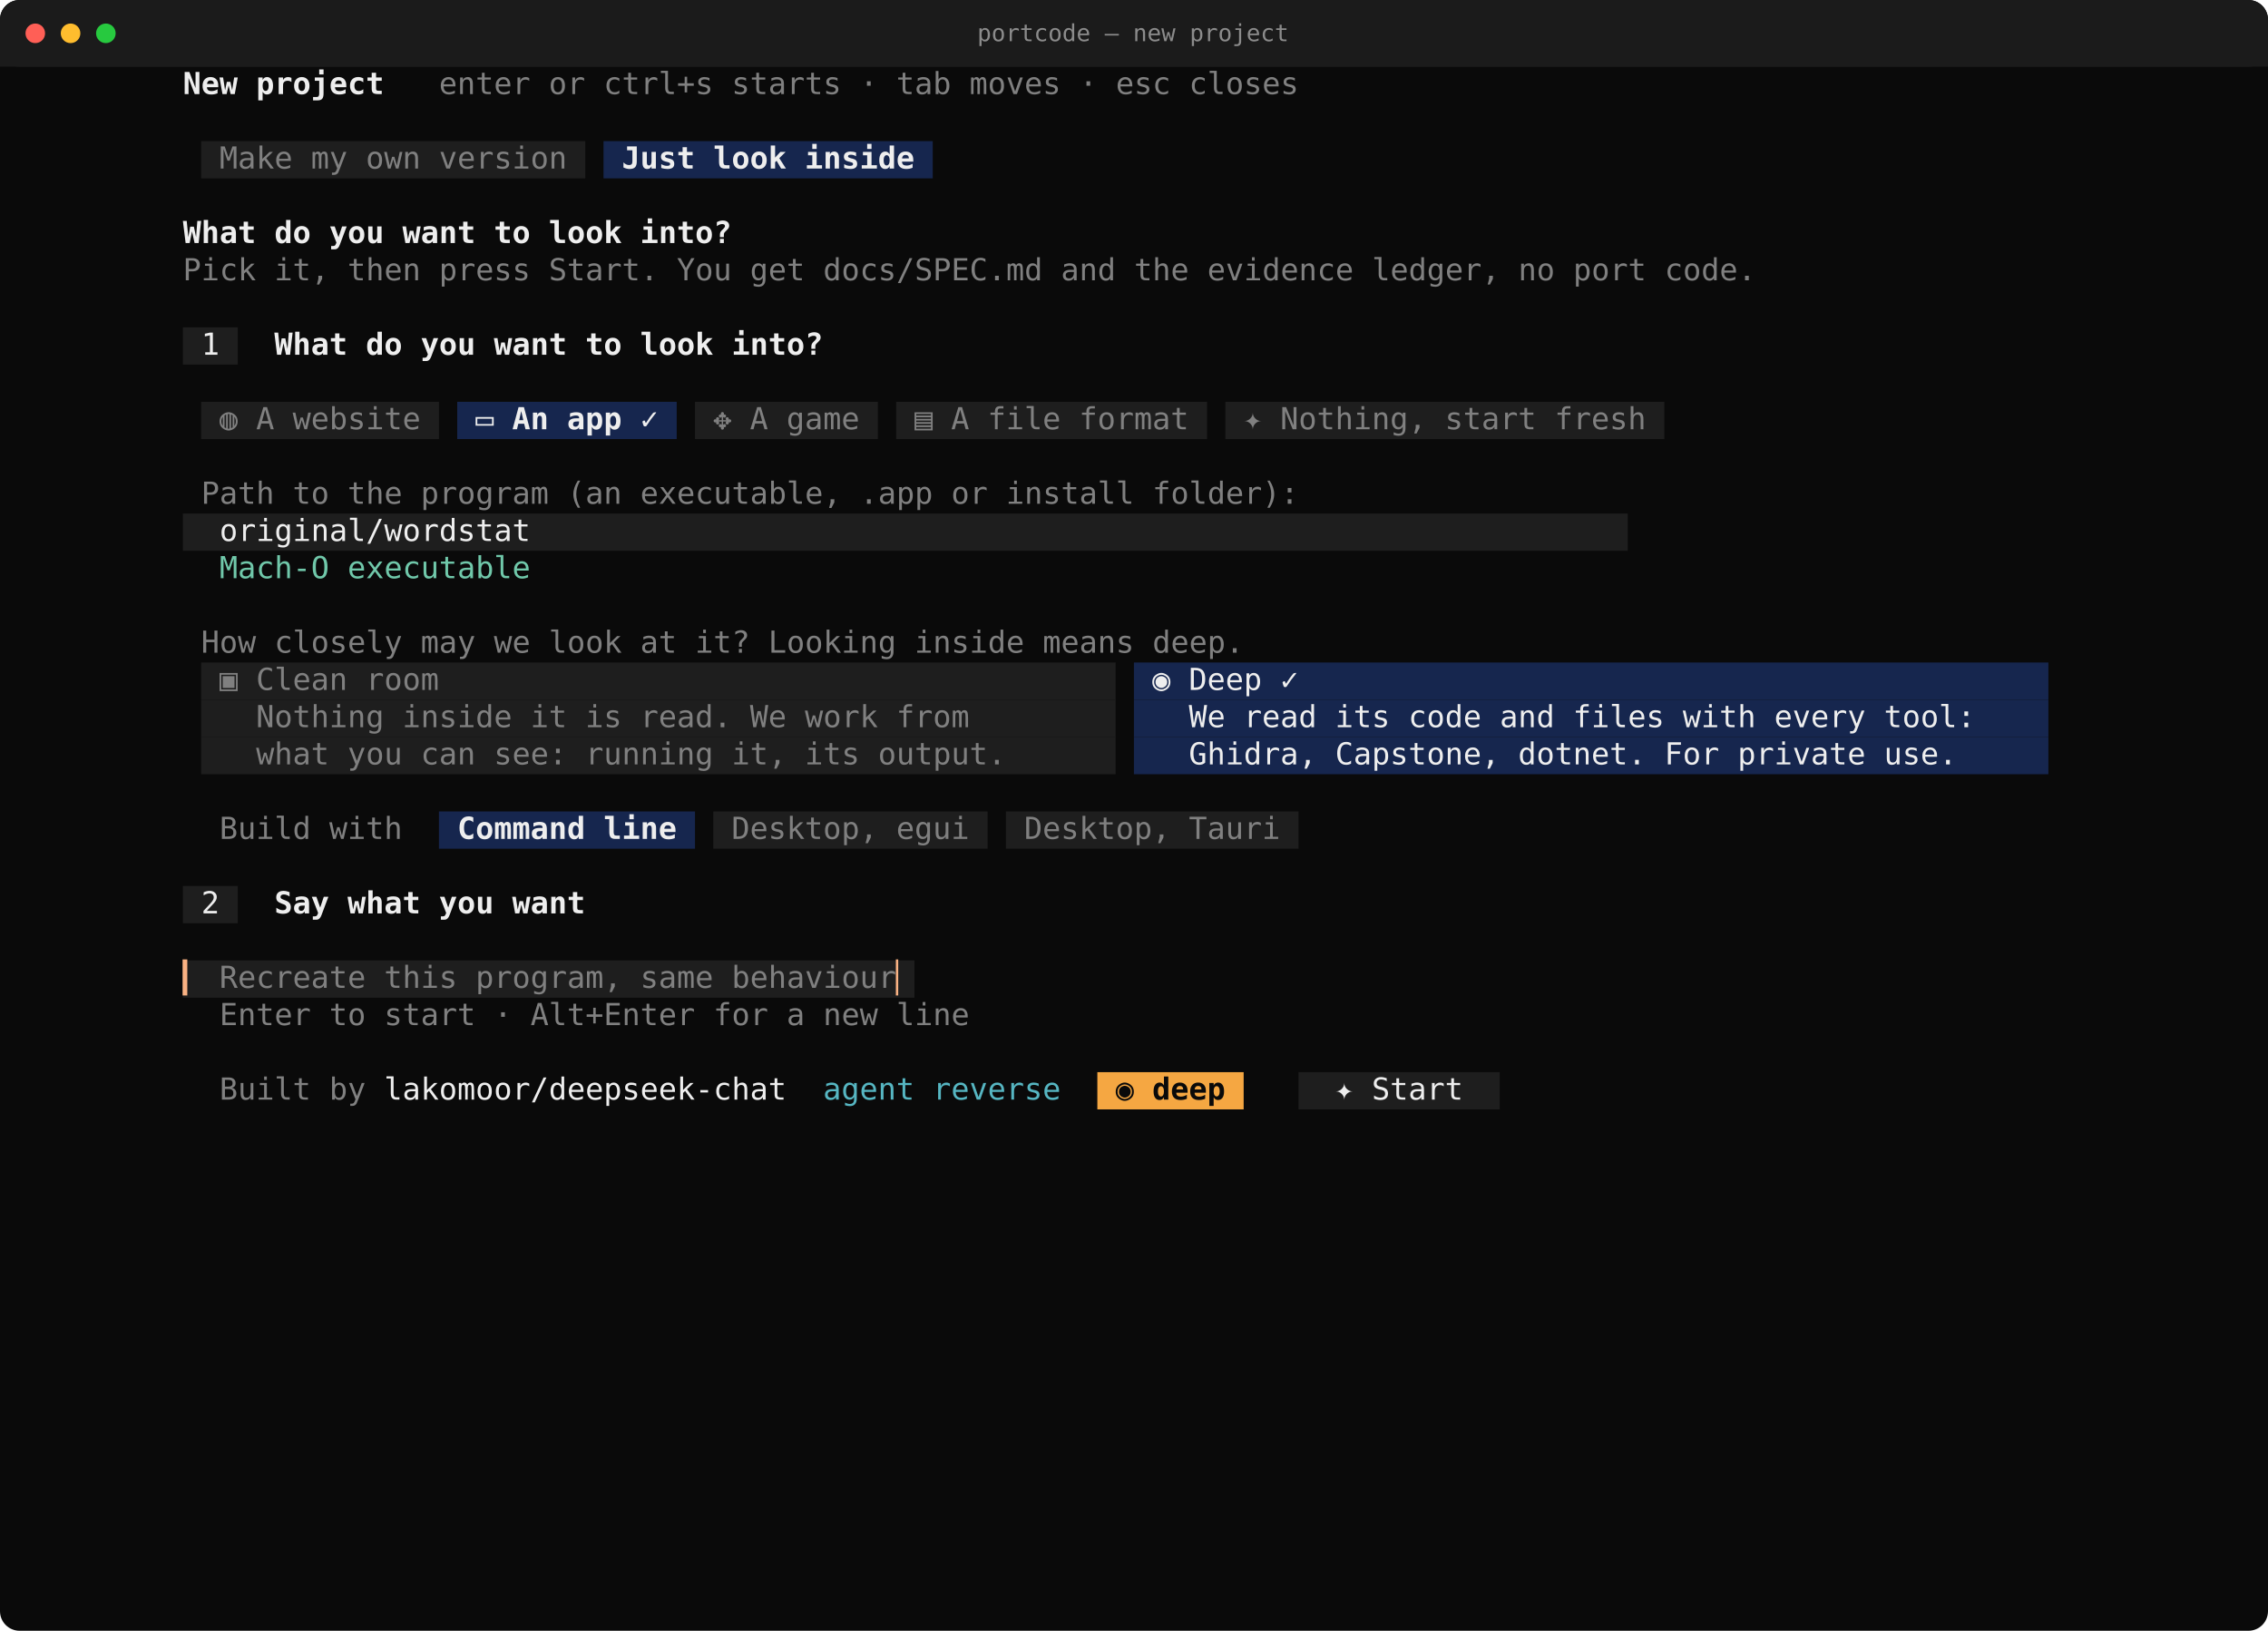
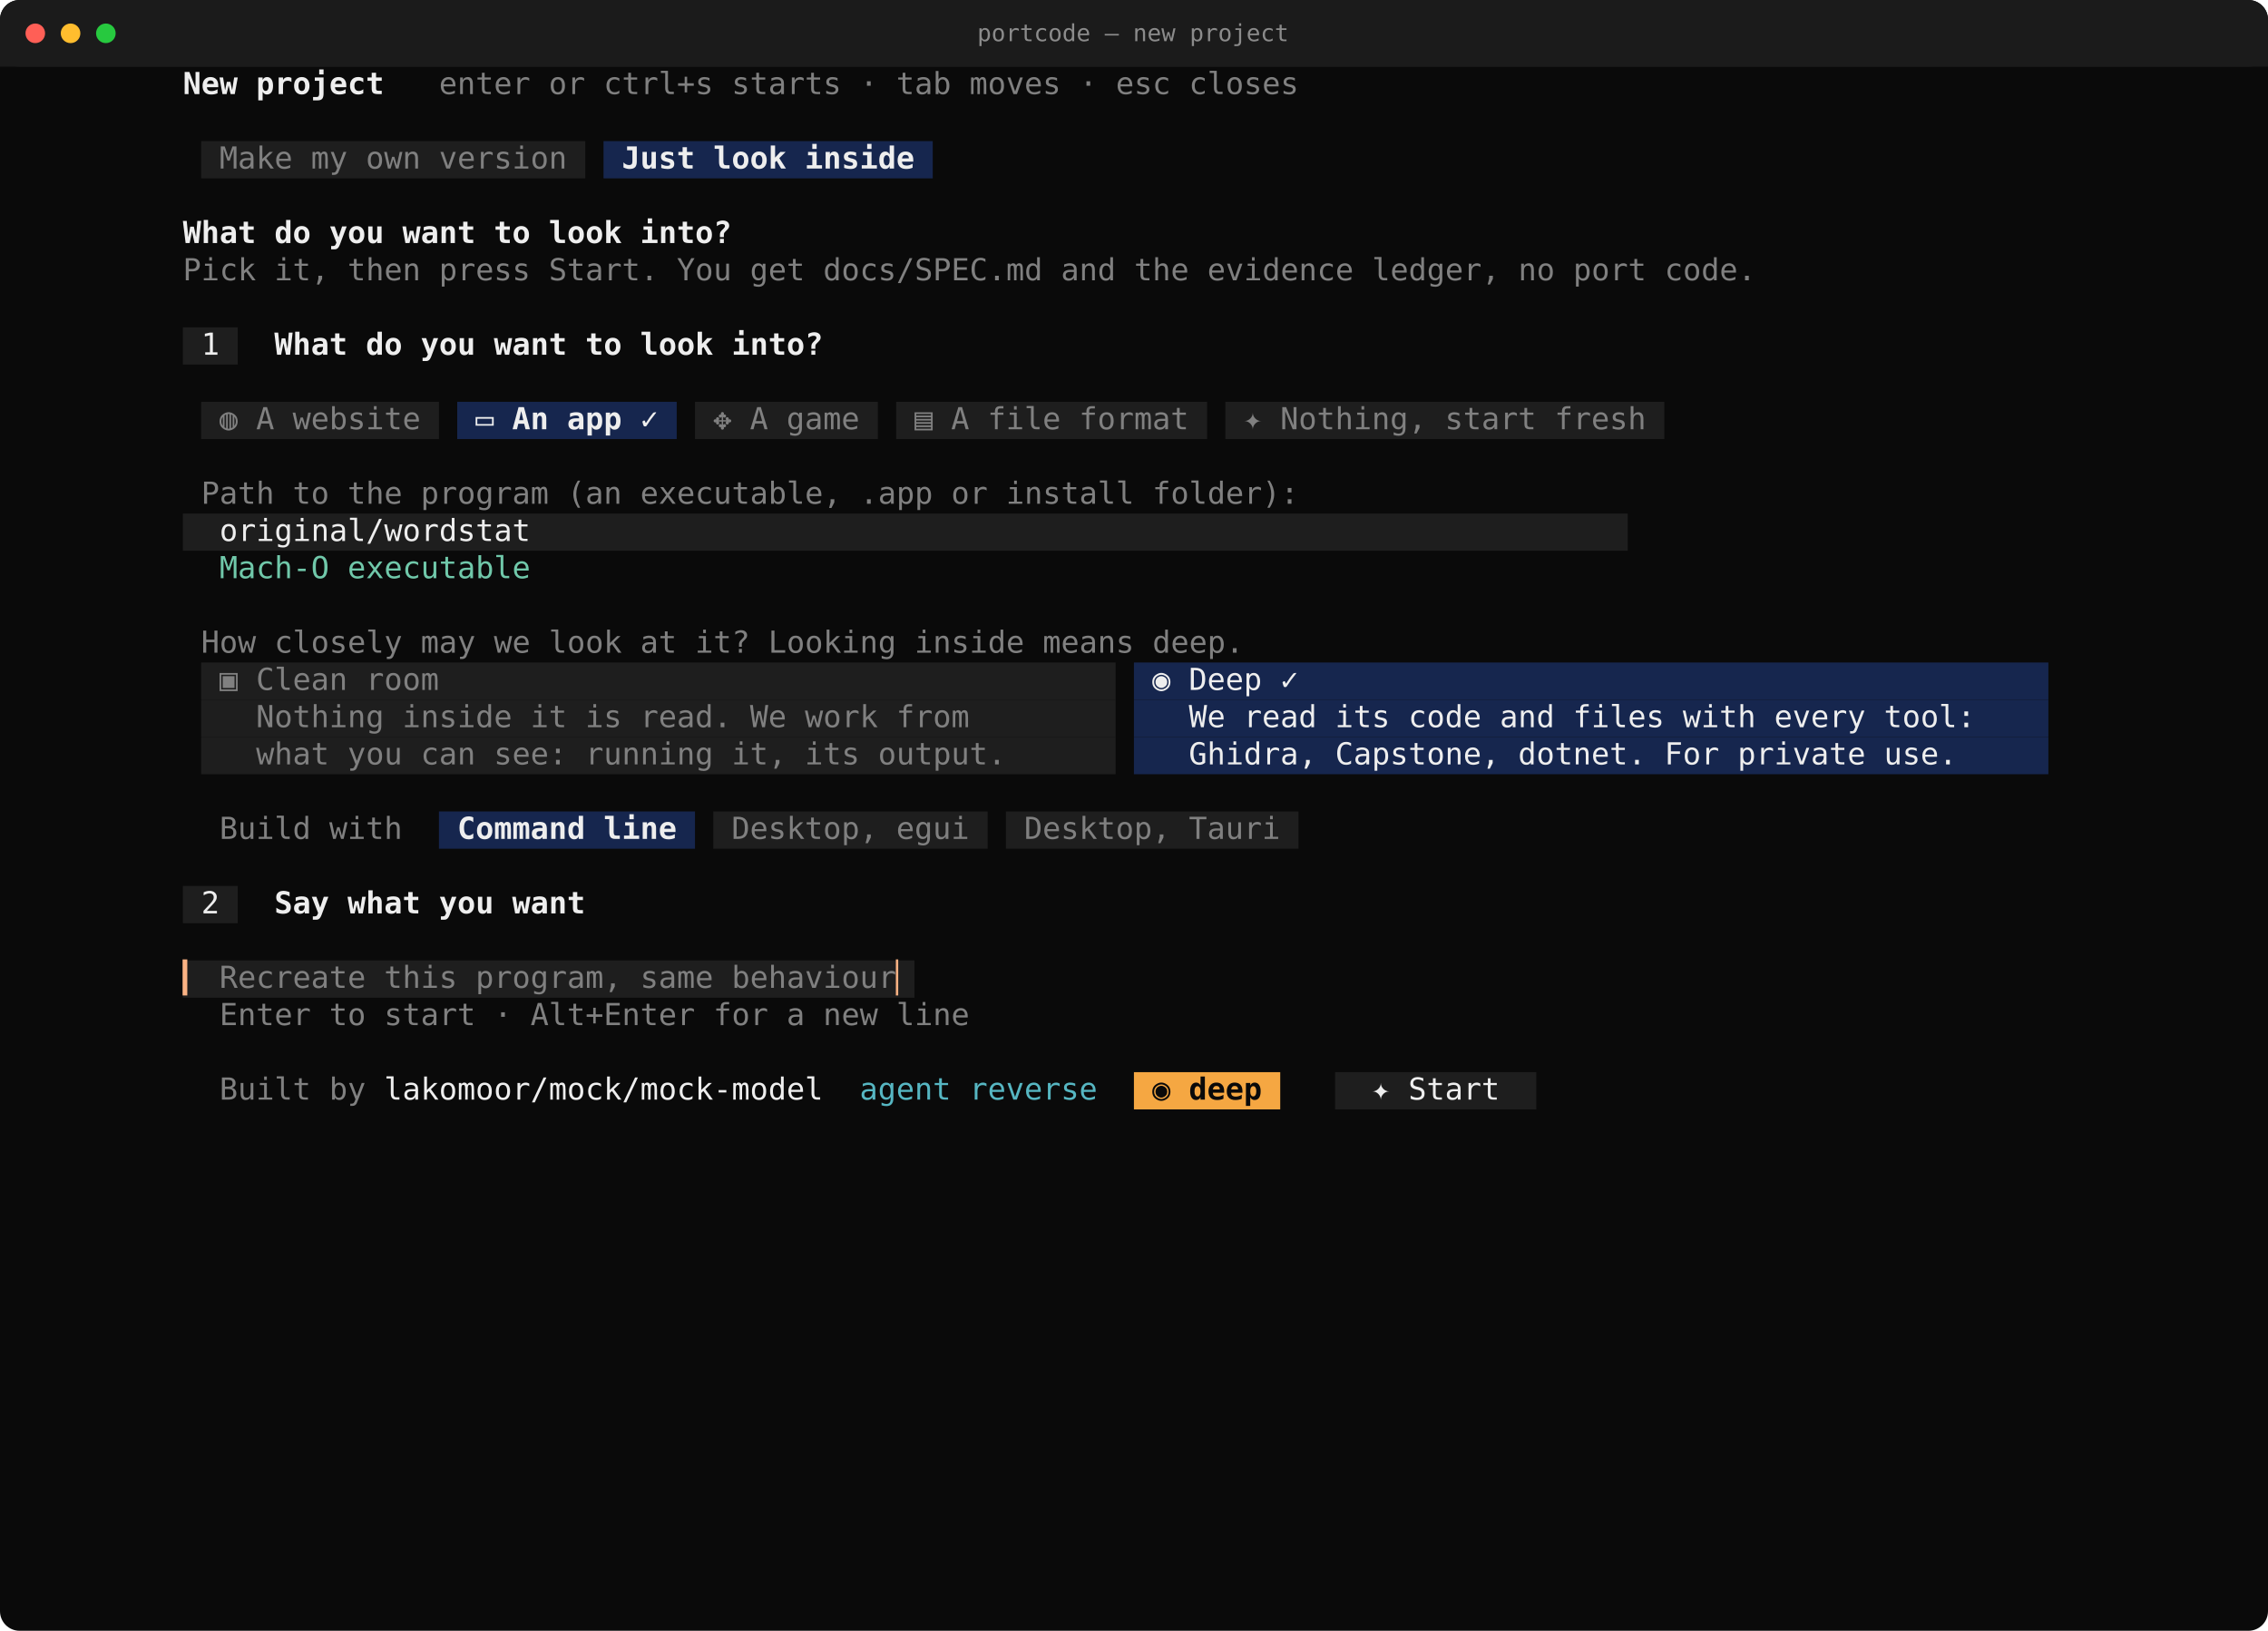
<svg xmlns="http://www.w3.org/2000/svg" width="1157" height="832" viewBox="0 0 1157 832" role="img" aria-label="portcode — new project">
  <rect width="1157" height="832" rx="10" fill="#0a0a0a" />
  <rect width="1157" height="34" rx="10" fill="#1b1b1b" />
  <rect y="24" width="1157" height="10" fill="#1b1b1b" />
  <circle cx="18" cy="17" r="5" fill="#ff5f56" />
  <circle cx="36" cy="17" r="5" fill="#ffbd2e" />
  <circle cx="54" cy="17" r="5" fill="#27c93f" />
  <text x="578" y="21" fill="#8b8b8b" font-family="ui-monospace,Menlo,monospace" font-size="12" text-anchor="middle">portcode — new project</text>
  <rect x="102.63" y="72.00" width="195.93" height="19" fill="#1e1e1e" />
  <rect x="307.89" y="72.00" width="167.94" height="19" fill="#16264e" />
  <rect x="93.30" y="167.00" width="27.99" height="19" fill="#1e1e1e" />
  <rect x="102.63" y="205.00" width="121.29" height="19" fill="#1e1e1e" />
  <rect x="233.25" y="205.00" width="111.96" height="19" fill="#16264e" />
  <rect x="354.54" y="205.00" width="93.30" height="19" fill="#1e1e1e" />
  <rect x="457.17" y="205.00" width="158.61" height="19" fill="#1e1e1e" />
  <rect x="625.11" y="205.00" width="223.92" height="19" fill="#1e1e1e" />
  <rect x="93.30" y="262.00" width="737.07" height="19" fill="#1e1e1e" />
  <rect x="102.63" y="338.00" width="466.50" height="19" fill="#1e1e1e" />
  <rect x="578.46" y="338.00" width="466.50" height="19" fill="#16264e" />
  <rect x="102.63" y="357.00" width="466.50" height="19" fill="#1e1e1e" />
  <rect x="578.46" y="357.00" width="466.50" height="19" fill="#16264e" />
  <rect x="102.63" y="376.00" width="466.50" height="19" fill="#1e1e1e" />
  <rect x="578.46" y="376.00" width="466.50" height="19" fill="#16264e" />
  <rect x="223.92" y="414.00" width="130.62" height="19" fill="#16264e" />
  <rect x="363.87" y="414.00" width="139.95" height="19" fill="#1e1e1e" />
  <rect x="513.15" y="414.00" width="149.28" height="19" fill="#1e1e1e" />
  <rect x="93.30" y="452.00" width="27.99" height="19" fill="#1e1e1e" />
  <rect x="93.30" y="490.00" width="373.20" height="19" fill="#1e1e1e" />
-   <rect x="559.80" y="547.00" width="74.64" height="19" fill="#f5a742" />
-   <rect x="662.43" y="547.00" width="102.63" height="19" fill="#1e1e1e" />
+   <rect x="578.46" y="547.00" width="74.64" height="19" fill="#f5a742" />
+   <rect x="681.09" y="547.00" width="102.63" height="19" fill="#1e1e1e" />
  <g font-family="ui-monospace,SFMono-Regular,Menlo,Consolas,'DejaVu Sans Mono',monospace" font-size="15.5" xml:space="preserve">
    <text x="93.30" y="48.00" fill="#eeeeee" textLength="102.63" lengthAdjust="spacingAndGlyphs" font-weight="700">New project</text>
    <text x="195.93" y="48.00" fill="#808080" textLength="466.50" lengthAdjust="spacingAndGlyphs">   enter or ctrl+s starts · tab moves · esc closes</text>
    <text x="102.63" y="86.00" fill="#808080" textLength="195.93" lengthAdjust="spacingAndGlyphs"> Make my own version </text>
    <text x="307.89" y="86.00" fill="#eeeeee" textLength="167.94" lengthAdjust="spacingAndGlyphs" font-weight="700"> Just look inside </text>
    <text x="93.30" y="124.00" fill="#eeeeee" textLength="279.90" lengthAdjust="spacingAndGlyphs" font-weight="700">What do you want to look into?</text>
    <text x="93.30" y="143.00" fill="#808080" textLength="802.38" lengthAdjust="spacingAndGlyphs">Pick it, then press Start. You get docs/SPEC.md and the evidence ledger, no port code.</text>
    <text x="0.00" y="181.00" fill="#eeeeee" textLength="121.29" lengthAdjust="spacingAndGlyphs">           1 </text>
    <text x="121.29" y="181.00" fill="#eeeeee" textLength="298.56" lengthAdjust="spacingAndGlyphs" font-weight="700">  What do you want to look into?</text>
    <text x="102.63" y="219.00" fill="#808080" textLength="121.29" lengthAdjust="spacingAndGlyphs"> ◍ A website </text>
    <text x="233.25" y="219.00" fill="#eeeeee" textLength="111.96" lengthAdjust="spacingAndGlyphs" font-weight="700"> ▭ An app ✓ </text>
    <text x="354.54" y="219.00" fill="#808080" textLength="93.30" lengthAdjust="spacingAndGlyphs"> ✥ A game </text>
    <text x="457.17" y="219.00" fill="#808080" textLength="158.61" lengthAdjust="spacingAndGlyphs"> ▤ A file format </text>
    <text x="625.11" y="219.00" fill="#808080" textLength="223.92" lengthAdjust="spacingAndGlyphs"> ✦ Nothing, start fresh </text>
    <text x="93.30" y="257.00" fill="#808080" textLength="569.13" lengthAdjust="spacingAndGlyphs"> Path to the program (an executable, .app or install folder):</text>
    <text x="0.00" y="276.00" fill="#eeeeee" textLength="1156.92" lengthAdjust="spacingAndGlyphs">            original/wordstat                                                                                               </text>
    <text x="93.30" y="295.00" fill="#70c8aa" textLength="177.27" lengthAdjust="spacingAndGlyphs">  Mach-O executable</text>
    <text x="93.30" y="333.00" fill="#808080" textLength="541.14" lengthAdjust="spacingAndGlyphs"> How closely may we look at it? Looking inside means deep.</text>
    <text x="102.63" y="352.00" fill="#808080" textLength="466.50" lengthAdjust="spacingAndGlyphs"> ▣ Clean room                                     </text>
    <text x="569.13" y="352.00" fill="#eeeeee" textLength="587.79" lengthAdjust="spacingAndGlyphs">  ◉ Deep ✓                                                     </text>
    <text x="102.63" y="371.00" fill="#808080" textLength="466.50" lengthAdjust="spacingAndGlyphs">   Nothing inside it is read. We work from        </text>
    <text x="569.13" y="371.00" fill="#eeeeee" textLength="587.79" lengthAdjust="spacingAndGlyphs">    We read its code and files with every tool:                </text>
    <text x="102.63" y="390.00" fill="#808080" textLength="466.50" lengthAdjust="spacingAndGlyphs">   what you can see: running it, its output.      </text>
    <text x="569.13" y="390.00" fill="#eeeeee" textLength="587.79" lengthAdjust="spacingAndGlyphs">    Ghidra, Capstone, dotnet. For private use.                 </text>
    <text x="102.63" y="428.00" fill="#808080" textLength="121.29" lengthAdjust="spacingAndGlyphs"> Build with  </text>
    <text x="223.92" y="428.00" fill="#eeeeee" textLength="130.62" lengthAdjust="spacingAndGlyphs" font-weight="700"> Command line </text>
    <text x="363.87" y="428.00" fill="#808080" textLength="139.95" lengthAdjust="spacingAndGlyphs"> Desktop, egui </text>
    <text x="513.15" y="428.00" fill="#808080" textLength="149.28" lengthAdjust="spacingAndGlyphs"> Desktop, Tauri </text>
    <text x="0.00" y="466.00" fill="#eeeeee" textLength="121.29" lengthAdjust="spacingAndGlyphs">           2 </text>
    <text x="121.29" y="466.00" fill="#eeeeee" textLength="177.27" lengthAdjust="spacingAndGlyphs" font-weight="700">  Say what you want</text>
    <text x="93.30" y="504.00" fill="#fab283" textLength="9.33" lengthAdjust="spacingAndGlyphs">▎</text>
    <text x="102.63" y="504.00" fill="#808080" textLength="354.54" lengthAdjust="spacingAndGlyphs"> Recreate this program, same behaviour</text>
    <text x="457.17" y="504.00" fill="#fab283" textLength="9.33" lengthAdjust="spacingAndGlyphs">▏</text>
    <text x="93.30" y="523.00" fill="#808080" textLength="401.19" lengthAdjust="spacingAndGlyphs">  Enter to start · Alt+Enter for a new line</text>
    <text x="102.63" y="561.00" fill="#808080" textLength="93.30" lengthAdjust="spacingAndGlyphs"> Built by </text>
-     <text x="195.93" y="561.00" fill="#eeeeee" textLength="205.26" lengthAdjust="spacingAndGlyphs">lakomoor/deepseek-chat</text>
-     <text x="401.19" y="561.00" fill="#56b6c2" textLength="158.61" lengthAdjust="spacingAndGlyphs">  agent reverse  </text>
-     <text x="559.80" y="561.00" fill="#0a0a0a" textLength="74.64" lengthAdjust="spacingAndGlyphs" font-weight="700"> ◉ deep </text>
-     <text x="634.44" y="561.00" fill="#eeeeee" textLength="522.48" lengthAdjust="spacingAndGlyphs">     ✦ Start                                            </text>
+     <text x="195.93" y="561.00" fill="#eeeeee" textLength="223.92" lengthAdjust="spacingAndGlyphs">lakomoor/mock/mock-model</text>
+     <text x="419.85" y="561.00" fill="#56b6c2" textLength="158.61" lengthAdjust="spacingAndGlyphs">  agent reverse  </text>
+     <text x="578.46" y="561.00" fill="#0a0a0a" textLength="74.64" lengthAdjust="spacingAndGlyphs" font-weight="700"> ◉ deep </text>
+     <text x="653.10" y="561.00" fill="#eeeeee" textLength="503.82" lengthAdjust="spacingAndGlyphs">     ✦ Start                                          </text>
  </g>
</svg>
